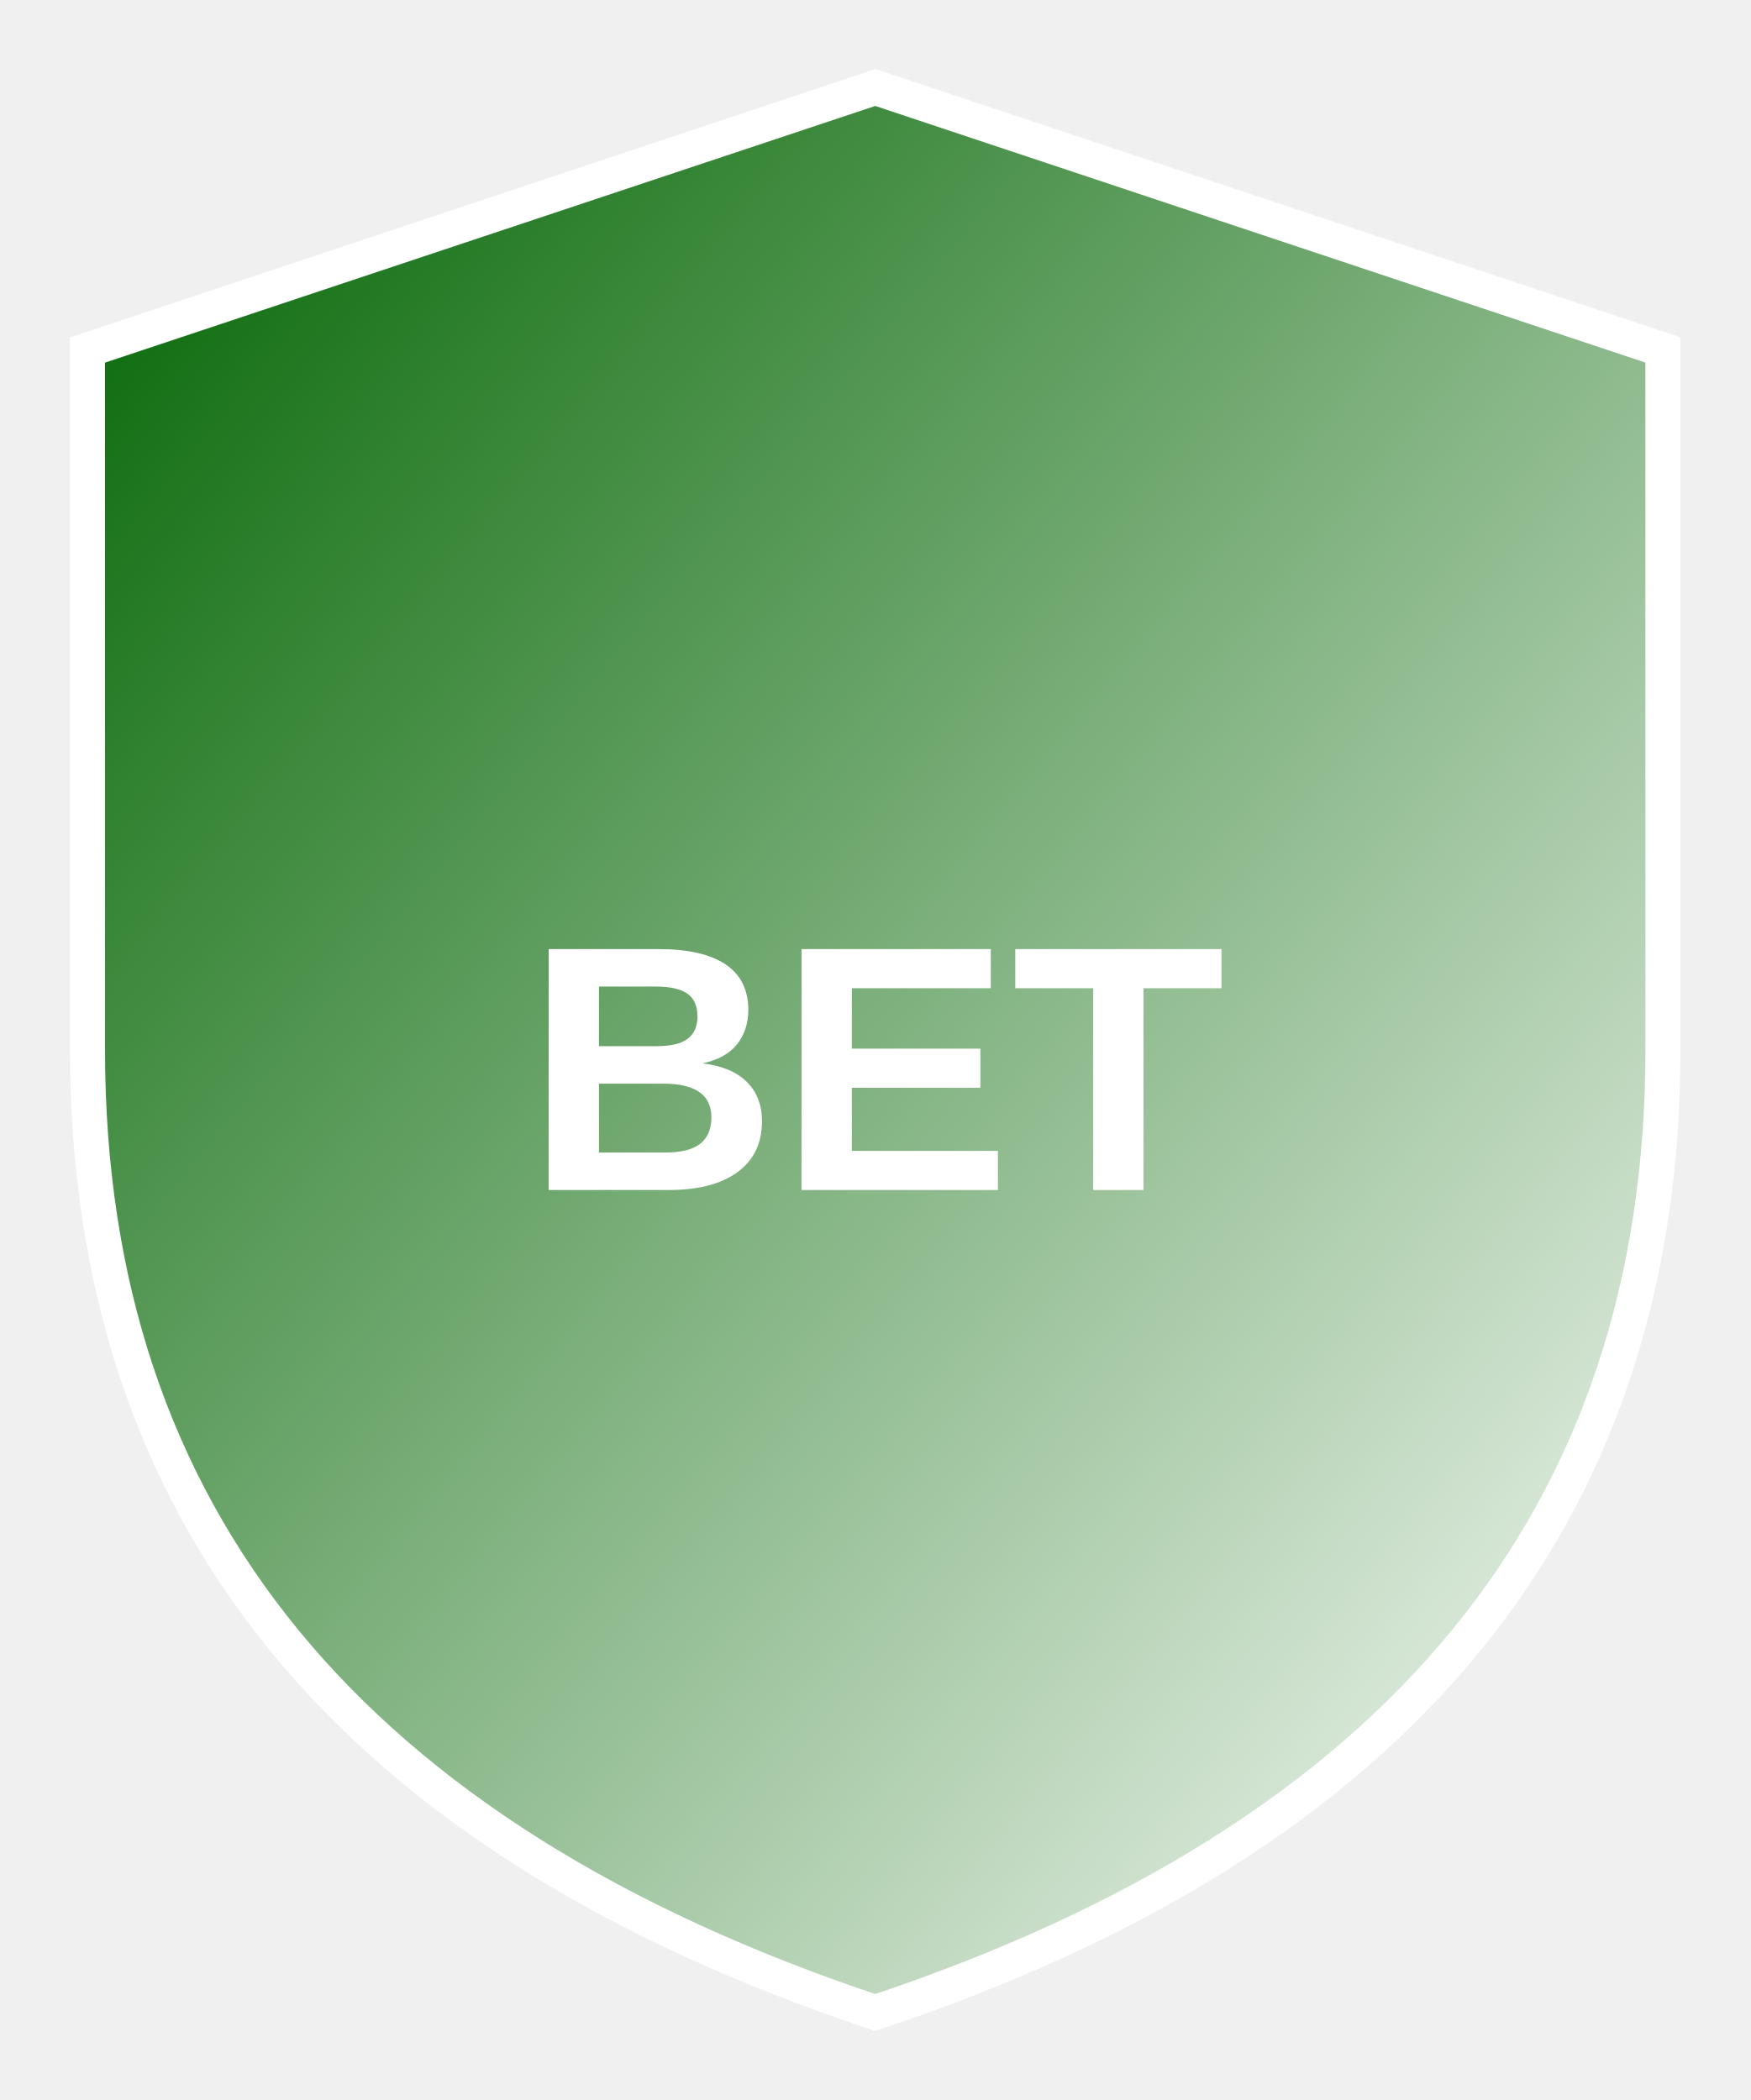
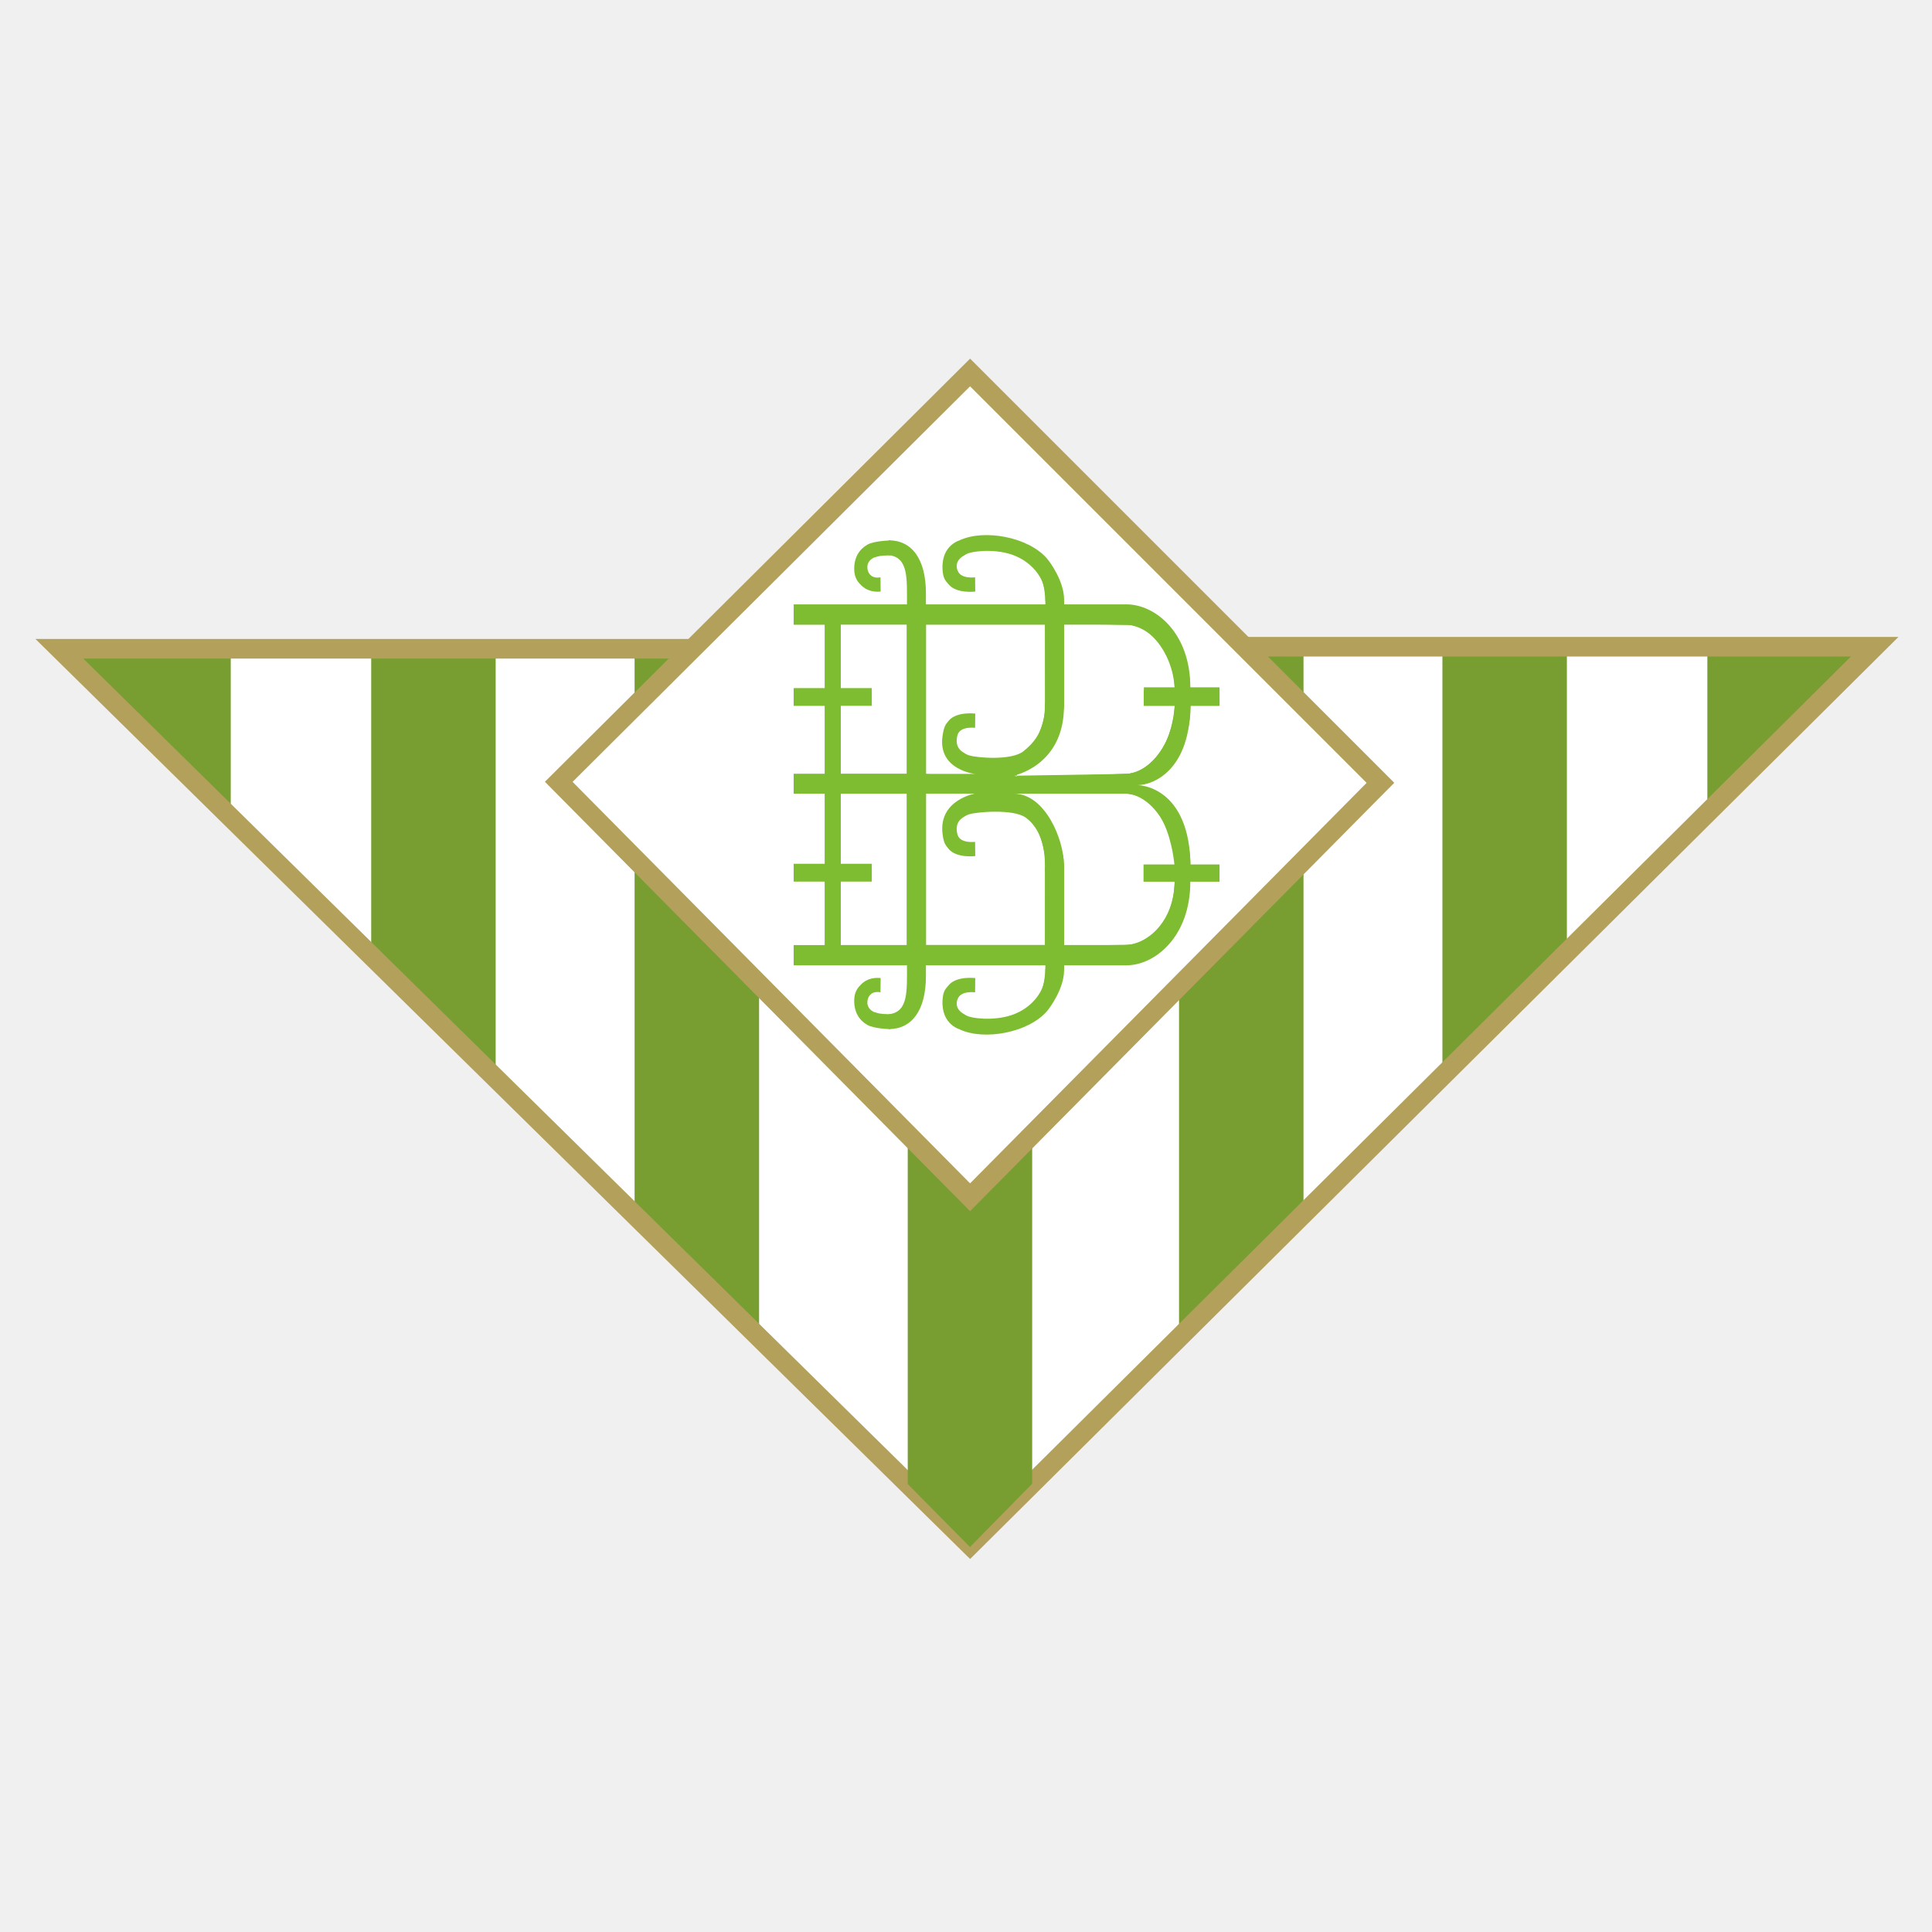
- <svg xmlns="http://www.w3.org/2000/svg" viewBox="0 0 100 120">
-   <defs>
-     <linearGradient id="g" x1="0" y1="0" x2="1" y2="1">
-       <stop offset="0%" stop-color="#006400" />
-       <stop offset="100%" stop-color="#FFFFFF" />
-     </linearGradient>
-   </defs>
-   <path d="M50 5 L95 20 L95 60 Q95 100 50 115 Q5 100 5 60 L5 20 Z" fill="url(#g)" stroke="#FFFFFF" stroke-width="2" />
-   <text x="50" y="68" text-anchor="middle" font-family="Arial,sans-serif" font-size="20" font-weight="bold" fill="white" stroke="none" stroke-width="0.5">BET</text>
+ <svg xmlns="http://www.w3.org/2000/svg" version="1.1" id="svg2" width="49.28" height="49.28" viewBox="0 0 49.28 49.28">
+   <defs id="defs6" />
+   <path style="fill:#ffffff;stroke:none;stroke-width:1px;stroke-linecap:butt;stroke-linejoin:miter;stroke-opacity:1;fill-opacity:1" d="M 1.514,16.548 24.741,39.46 47.818,16.496 Z" id="path835" />
+   <path style="fill:#789e31;fill-opacity:1;stroke:#000000;stroke-width:0;stroke-linecap:butt;stroke-linejoin:miter;stroke-miterlimit:4;stroke-dasharray:none;stroke-opacity:1" d="m 16.187,16.605 v 14.364 l 3.175,3.214 V 16.575 Z" id="path830" />
+   <path style="fill:#789e31;stroke:#000000;stroke-width:0;stroke-linecap:butt;stroke-linejoin:miter;stroke-opacity:1;stroke-miterlimit:4;stroke-dasharray:none;fill-opacity:1" d="m 1.762,16.562 v 0.287 l 4.124,3.941 v -4.268 z" id="path824" />
+   <path style="fill:#789e31;stroke:#000000;stroke-width:0;stroke-linecap:butt;stroke-linejoin:miter;stroke-opacity:1;stroke-miterlimit:4;stroke-dasharray:none;fill-opacity:1" d="m 9.468,16.593 v 7.696 l 3.175,3.175 V 16.575 Z" id="path826" />
+   <path id="path838" d="m 39.967,16.593 v 7.696 l -3.175,3.175 V 16.575 Z" style="fill:#789e31;fill-opacity:1;stroke:#000000;stroke-width:0;stroke-linecap:butt;stroke-linejoin:miter;stroke-miterlimit:4;stroke-dasharray:none;stroke-opacity:1" />
+   <path id="path836" d="m 47.674,16.562 v 0.287 l -4.124,3.941 v -4.268 z" style="fill:#789e31;fill-opacity:1;stroke:#000000;stroke-width:0;stroke-linecap:butt;stroke-linejoin:miter;stroke-miterlimit:4;stroke-dasharray:none;stroke-opacity:1" />
+   <path id="path846" d="M 33.249,16.605 V 30.969 L 30.074,34.182 V 16.575 Z" style="fill:#789e31;fill-opacity:1;stroke:#000000;stroke-width:0;stroke-linecap:butt;stroke-linejoin:miter;stroke-miterlimit:4;stroke-dasharray:none;stroke-opacity:1" />
+   <path style="fill:none;stroke:#b2a05b;stroke-width:0.5;stroke-linecap:butt;stroke-linejoin:miter;stroke-opacity:1;stroke-miterlimit:4;stroke-dasharray:none" d="M 17.593,16.548 H 1.514 L 24.744,39.414 47.818,16.496 H 31.74" id="path822" />
+   <path id="path848" d="m 23.154,21.514 v 16.339 l 1.587,1.607 1.587,-1.614 V 21.484 Z" style="fill:#789e31;fill-opacity:1;stroke:#000000;stroke-width:0;stroke-linecap:butt;stroke-linejoin:miter;stroke-miterlimit:4;stroke-dasharray:none;stroke-opacity:1" />
+   <path id="path850" d="M 24.744,9.501 14.252,19.942 24.744,30.539 35.211,19.968 Z" style="fill:#ffffff;fill-opacity:1;stroke:#b2a05b;stroke-width:0.5;stroke-linecap:butt;stroke-linejoin:miter;stroke-miterlimit:4;stroke-dasharray:none;stroke-opacity:1" />
+   <g id="g939" style="fill:#7ebd31;fill-opacity:1">
+     <g id="g925" style="fill:#7ebd31;fill-opacity:1">
+       <g id="g910" style="fill:#7ebd31;fill-opacity:1">
+         <path d="m 21.446,18.004 h 0.79 v -0.423 h -0.79 v -1.65 h 1.688 v 3.813 h -1.688 v -1.739 m 0,4.482 h 0.79 v -0.444 h -0.79 v -1.801 h 1.688 v 3.866 h -1.688 z m 5.212,1.621 H 23.618 v -3.866 h 1.261 c 0.172,0 0.934,0.18 1.365,0.51 0.069,0.053 0.419,0.7 0.419,1.272 0,0.435 -0.004,2.084 -0.004,2.084 z m 0,-6.104 c 0,0 -0.006,-0.236 -0.006,-0.002 0,0.666 -0.314,0.974 -0.548,1.161 -0.305,0.244 -1.201,0.165 -1.38,0.105 0,0 -0.052,-0.007 -0.176,-0.091 -0.231,-0.157 -0.118,-0.446 -0.118,-0.446 0.079,-0.215 0.442,-0.166 0.442,-0.166 v 0 l 0.004,-0.363 v 0 c 0,0 -0.476,-0.061 -0.678,0.182 -0.079,0.095 -0.122,0.146 -0.157,0.392 -0.124,0.874 0.85,0.969 0.85,0.969 h -1.274 v -3.813 h 3.04 c 4.5e-5,0.694 -1.5e-5,1.379 -6.6e-5,2.072 z m 3.305,4.486 c 0,1.235 -0.857,1.641 -1.242,1.61 -0.657,0.014 -0.924,0.009 -1.581,0.009 v -2.082 h -0.006 c 0,-0.584 -0.461,-1.784 -1.283,-1.784 h 2.83 c 0.695,0 1.279,0.929 1.282,1.807 h -0.795 v 0.44 z m 0.001,-4.484 v 0 c 0,0 -0.098,1.737 -1.293,1.737 l -2.653,0.087 -0.156,-0.047 c 0,0 1.285,-0.254 1.277,-1.78 v -2.071 h 1.542 c 0.565,0 1.283,0.584 1.283,1.669 h -0.789 v 0.405 z m 1.142,-0.405 h -0.75 c 0,-1.415 -0.941,-2.041 -1.662,-2.041 h -1.503 v -0.033 c 0,0.033 -0.511,0.033 -0.511,0.033 v 5.41e-4 c -2.145,1.7e-5 -4.29,-10e-5 -6.435,-10e-5 v 0.372 h 0.798 v 1.65 h -0.798 v 0.423 h 0.798 v 1.739 h -0.798 v 0.498 h 0.798 v 1.801 h -0.798 v 0.444 h 0.798 v 1.622 h -0.798 v 0.513 h 2.836 l 0.517,-7.7e-5 h 3.067 c 0,1.228 -0.788,1.543 -1.608,1.543 l -0.568,0.096 c 0.613,0.284 1.748,0.084 2.223,-0.477 0.078,-0.092 0.422,-0.566 0.43,-1.024 l 0.002,-0.138 h 1.593 c 0.714,0 1.625,-0.721 1.625,-2.132 h 0.745 v -0.44 h -0.745 c 0,-1.219 -0.909,-2.001 -1.687,-2.001 0,0 1.694,-0.169 1.694,-2.042 l -0.005,-0.001 h 0.743 z" id="path868" style="fill:#7ebd31;fill-opacity:1;stroke:none;stroke-width:0;stroke-miterlimit:4;stroke-dasharray:none;stroke-opacity:1" />
+         <path style="fill:#7ebd31;fill-opacity:1;stroke:none;stroke-width:0;stroke-miterlimit:4;stroke-dasharray:none;stroke-opacity:1" id="path870" d="m 21.446,22.15 h 0.79 v 0.306 h -0.79 v 1.65 h 1.688 v -3.866 h -1.688 v 1.909 m 0,-4.482 h 0.79 v 0.327 h -0.79 v 1.747 h 1.688 v -3.813 h -1.688 z m 5.212,-1.738 H 23.618 v 3.813 l 2.233,0.199 c 0.172,0 -0.067,-0.232 0.365,-0.562 0.069,-0.053 0.447,-0.793 0.447,-1.365 0,-0.435 -0.004,-2.084 -0.004,-2.084 z m 0,6.221 c 0,0 -0.006,0.236 -0.006,0.002 0.929,-2.631 -2.962,-1.912 -3.034,-1.913 v 3.866 h 3.04 c 4.5e-5,-0.694 -1.5e-5,-1.262 -6.6e-5,-1.956 z m 3.305,-4.502 c 0,-0.942 -0.66,-1.758 -1.242,-1.711 -0.657,-0.014 -0.924,-0.009 -1.581,-0.009 v 2.082 h -0.006 c 0,0.584 -0.916,1.526 -1.351,1.778 l 2.898,-0.047 c 0.695,0 1.279,-0.883 1.282,-1.762 H 29.177 v -0.332 z m 0.001,4.5 v 0 c 0,0 0.094,-1.977 -1.293,-1.907 l -2.45,-9.99e-4 h -0.539 c 0,0 1.441,0.823 1.456,1.911 v 1.955 h 1.542 c 0.639,0 1.283,-0.584 1.283,-1.669 h -0.789 v -0.289 z m 1.142,0.289 h -0.75 c 0,1.419 -1.195,2.154 -1.662,2.158 h -1.552 c 0,0 -0.323,4.53e-4 -0.462,6.2e-4 v -5.41e-4 H 23.618 l -0.484,10e-5 h -2.889 v -0.488 h 0.798 V 22.456 h -0.798 v -0.306 h 0.798 v -1.909 h -0.798 v -0.498 h 0.798 v -1.747 h -0.798 v -0.327 h 0.798 v -1.738 h -0.798 v -0.397 h 2.836 l 0.517,7.7e-5 h 3.067 0.478 1.593 c 0.721,0 1.625,0.706 1.625,2.116 h 0.745 v 0.332 h -0.745 c 0,1.661 -0.942,2.044 -1.344,2.044 0,0 1.351,-0.004 1.351,2.123 l -0.005,0.001 h 0.743 z" />
+         <g id="g894" style="fill:#7ebd31;fill-opacity:1">
+           <path style="fill:#7ebd31;fill-opacity:1;stroke:none;stroke-width:0;stroke-miterlimit:4;stroke-dasharray:none;stroke-opacity:1" id="path872" d="m 27.135,24.696 c 0,0 -0.48,-0.185 -0.471,0.048 0.031,0.764 -0.685,1.075 -0.685,1.075 -0.448,0.23 -1.076,0.172 -1.255,0.113 0,0 -0.052,-0.007 -0.176,-0.091 -0.231,-0.157 -0.118,-0.364 -0.118,-0.364 0.079,-0.215 0.442,-0.166 0.442,-0.166 v 0 l 0.004,-0.363 v 0 c 0,0 -0.476,-0.061 -0.678,0.182 -0.079,0.095 -0.145,0.144 -0.157,0.392 -0.03,0.639 0.475,0.745 0.475,0.745 l 1.726,-0.131 z" />
+           <path d="m 27.135,15.341 c 0,0 -0.48,0.185 -0.471,-0.048 0.031,-0.764 -0.685,-1.075 -0.685,-1.075 -0.448,-0.23 -1.076,-0.172 -1.255,-0.113 0,0 -0.052,0.007 -0.176,0.091 -0.231,0.157 -0.118,0.364 -0.118,0.364 0.079,0.215 0.442,0.166 0.442,0.166 v 0 l 0.004,0.363 v 0 c 0,0 -0.476,0.061 -0.678,-0.182 -0.079,-0.095 -0.145,-0.144 -0.157,-0.392 -0.03,-0.639 0.475,-0.745 0.475,-0.745 l 1.726,0.131 z" id="path874" style="fill:#7ebd31;fill-opacity:1;stroke:none;stroke-width:0;stroke-miterlimit:4;stroke-dasharray:none;stroke-opacity:1" />
+           <path d="m 22.713,25.871 c -0.317,-0.009 -0.293,-0.022 -0.429,-0.061 -0.235,-0.121 -0.142,-0.345 -0.142,-0.345 0.079,-0.215 0.317,-0.154 0.317,-0.154 v 0 l 0.004,-0.363 v 0 c 0,0 -0.309,-0.054 -0.518,0.182 -0.033,0.037 -0.157,0.144 -0.157,0.392 0,0.303 0.131,0.502 0.334,0.62 0.178,0.103 0.594,0.108 0.594,0.108 z" id="path880" style="fill:#7ebd31;fill-opacity:1;stroke:none;stroke-width:0;stroke-miterlimit:4;stroke-dasharray:none;stroke-opacity:1" />
+           <path style="fill:#7ebd31;fill-opacity:1;stroke:none;stroke-width:0;stroke-miterlimit:4;stroke-dasharray:none;stroke-opacity:1" id="path884" d="m 22.713,14.165 c -0.317,0.009 -0.293,0.022 -0.429,0.061 -0.235,0.121 -0.142,0.345 -0.142,0.345 0.079,0.215 0.317,0.154 0.317,0.154 v 0 l 0.004,0.363 v 0 c 0,0 -0.309,0.054 -0.518,-0.182 -0.033,-0.037 -0.157,-0.144 -0.157,-0.392 0,-0.303 0.131,-0.502 0.334,-0.62 0.178,-0.103 0.594,-0.108 0.594,-0.108 z" />
+           <g id="g898" style="fill:#7ebd31;fill-opacity:1">
+             <path style="fill:#7ebd31;fill-opacity:1;stroke:none;stroke-width:0;stroke-miterlimit:4;stroke-dasharray:none;stroke-opacity:1" id="path876" d="m 21.446,22.033 h 0.79 v 0.423 h -0.79 v 1.65 h 1.688 v -3.866 h -1.688 v 1.793 m 0,-4.482 h 0.79 v 0.444 h -0.79 v 1.747 h 1.688 v -3.813 h -1.688 z m 5.212,-1.621 H 23.618 v 3.813 h 1.261 c 0.172,0 0.855,-0.127 1.287,-0.457 0.069,-0.053 0.497,-0.7 0.497,-1.272 0,-0.435 -0.004,-2.084 -0.004,-2.084 z m 0,6.104 c 0,0 -0.006,0.236 -0.006,0.002 0,-0.666 -0.27,-1.031 -0.496,-1.186 -0.322,-0.222 -1.252,-0.139 -1.432,-0.08 0,0 -0.052,0.007 -0.176,0.091 -0.231,0.157 -0.118,0.446 -0.118,0.446 0.079,0.215 0.442,0.166 0.442,0.166 v 0 l 0.004,0.363 v 0 c 0,0 -0.476,0.061 -0.678,-0.182 -0.079,-0.095 -0.128,-0.145 -0.157,-0.392 -0.1,-0.866 0.842,-1.023 0.842,-1.023 h -1.266 v 3.866 h 3.04 c 4.5e-5,-0.694 -1.5e-5,-1.379 -6.6e-5,-2.072 z m 3.305,-4.502 c 0,-1.235 -0.857,-1.625 -1.242,-1.594 -0.657,-0.014 -0.924,-0.009 -1.581,-0.009 v 2.082 h -0.006 c 0,0.584 -1.072,1.565 -1.507,1.817 l 3.054,-0.086 c 0.695,0 1.279,-0.883 1.282,-1.762 H 29.177 v -0.448 z m 0.001,4.616 v 0 c 0,0 -0.098,-1.907 -1.293,-1.907 l -2.892,-9.99e-4 h -0.318 c 0,0 1.662,0.706 1.677,1.795 v 2.071 h 1.542 c 0.565,0 1.283,-0.584 1.283,-1.669 h -0.789 v -0.289 z m 0.391,0.113 c 0,1.415 -0.941,2.217 -1.662,2.217 h -1.503 v 0.033 c 0,-0.033 -0.511,-0.033 -0.511,-0.033 v -5.41e-4 H 23.618 v 0.418 c 0,0.881 -0.362,1.354 -0.949,1.354 v -0.379 0 c 0.508,-0.055 0.465,-0.598 0.465,-1.283 v -0.109 h -2.889 v -0.372 h 0.798 V 22.456 h -0.798 v -0.423 h 0.798 v -1.793 h -0.798 v -0.498 h 0.798 v -1.747 h -0.798 v -0.444 h 0.798 v -1.622 h -0.798 v -0.513 c 0,0 -0.188,7.7e-5 6.42,7.7e-5 0,-1.228 -0.788,-1.543 -1.608,-1.543 l -0.568,-0.096 c 0.613,-0.284 1.748,-0.084 2.223,0.477 0.078,0.092 0.422,0.566 0.43,1.024 l 0.002,0.138 h 1.593 c 0.714,0 1.625,0.706 1.625,2.116 h 0.745 v 0.448 h -0.745 c 0,1.219 -1.303,1.653 -1.554,2.044 0,0 1.549,0.364 1.549,2.237 z" />
+             <path d="M 28.694,15.554 H 27.192 V 15.52 c 0,0.033 -0.511,0.033 -0.511,0.033 v 5.41e-4 H 23.618 v -0.418 c 0,-0.881 -0.362,-1.354 -0.949,-1.354 v 0.379 0 c 0.508,0.055 0.465,0.598 0.465,1.283 v 0.109 h -2.889 c 1.214,0.036 4.311,0.251 8.449,1.85e-4 z" id="path886" style="fill:#7ebd31;fill-opacity:1;stroke:none;stroke-width:0;stroke-miterlimit:4;stroke-dasharray:none;stroke-opacity:1" />
+           </g>
+         </g>
+       </g>
+     </g>
+   </g>
</svg>
